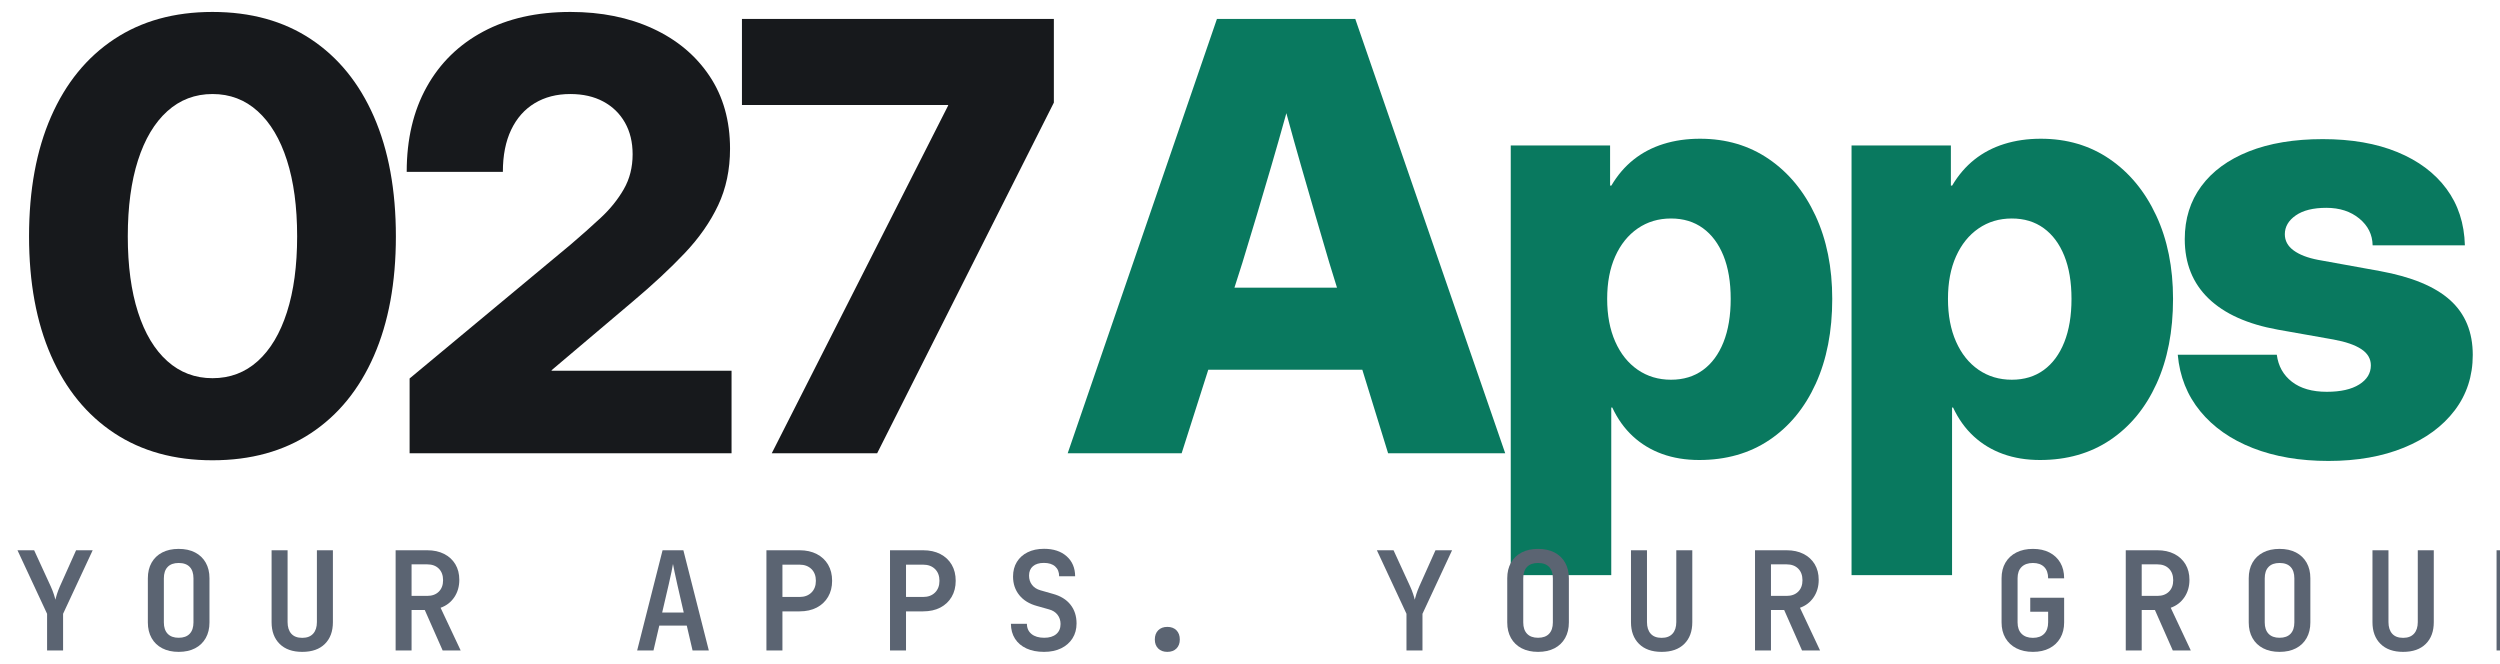
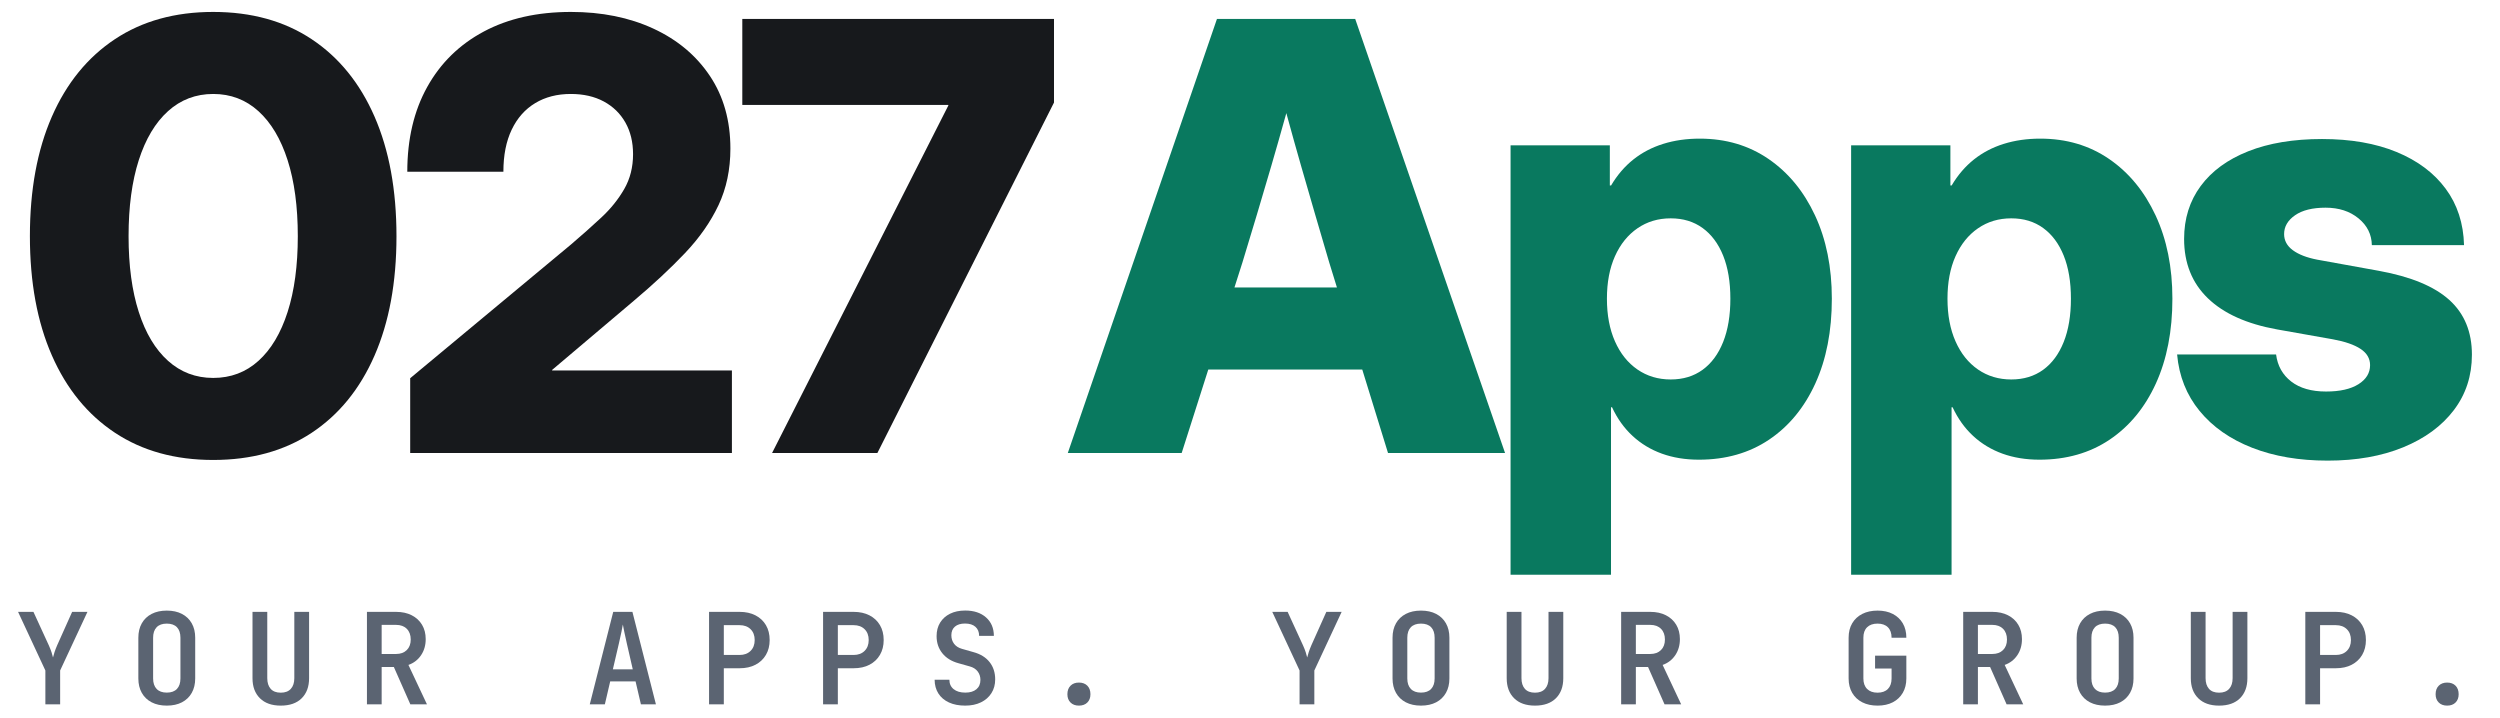
- <svg xmlns="http://www.w3.org/2000/svg" viewBox="0 0 418.1 111.2" width="418" height="111">
+ <svg xmlns="http://www.w3.org/2000/svg" viewBox="0 0 418.1 120.3" width="418" height="120">
  <g fill="#17191C">
    <path d="M35.257 77.098Q25.684 77.098 18.798 72.539Q11.912 67.98 8.226 59.582Q4.539 51.184 4.539 39.579Q4.539 27.963 8.224 19.546Q11.91 11.13 18.791 6.565Q25.673 2.0 35.256 2.0Q44.877 2.0 51.75 6.559Q58.623 11.117 62.304 19.54Q65.984 27.963 65.984 39.602Q65.984 51.193 62.304 59.605Q58.623 68.018 51.75 72.558Q44.877 77.098 35.257 77.098ZM35.266 63.348Q39.678 63.348 42.853 60.482Q46.027 57.617 47.736 52.294Q49.445 46.971 49.445 39.593Q49.445 32.176 47.736 26.847Q46.027 21.518 42.845 18.634Q39.663 15.75 35.273 15.75Q30.883 15.75 27.69 18.634Q24.496 21.518 22.787 26.847Q21.078 32.176 21.078 39.593Q21.078 46.971 22.787 52.294Q24.496 57.617 27.694 60.482Q30.891 63.348 35.266 63.348Z" />
    <path d="M68.283 75.926V63.394L95.275 40.949Q97.947 38.668 100.314 36.466Q102.682 34.264 104.16 31.688Q105.639 29.113 105.639 25.848Q105.639 22.803 104.352 20.533Q103.064 18.264 100.728 17.007Q98.391 15.75 95.199 15.75Q91.777 15.75 89.232 17.287Q86.688 18.824 85.296 21.736Q83.904 24.648 83.904 28.785H67.797Q67.797 20.582 71.141 14.57Q74.484 8.559 80.635 5.279Q86.785 2.0 95.225 2.0Q102.988 2.0 109.029 4.789Q115.07 7.578 118.513 12.72Q121.955 17.861 121.955 24.912Q121.955 30.156 119.968 34.375Q117.981 38.594 114.341 42.429Q110.701 46.264 105.738 50.441L92.072 62.004V62.101H122.209V75.926Z" />
    <path d="M128.943 75.926 158.49 17.676V17.59H123.951V3.172H176.197V17.188L146.596 75.926Z" />
  </g>
  <g fill="#09795F">
    <path d="M178.512 75.926 203.512 3.172H226.684L251.799 75.926H232.182L222.316 43.953Q219.949 35.934 217.606 27.782Q215.262 19.631 212.789 10.104H217.555Q215.008 19.631 212.627 27.782Q210.246 35.934 207.793 43.953L197.6 75.926ZM195.682 61.936V48.186H234.666V61.936Z" />
    <path d="M252.725 96.336V24.363H269.365V31.09H269.574Q271.123 28.469 273.31 26.731Q275.496 24.994 278.306 24.116Q281.115 23.238 284.436 23.238Q290.988 23.238 295.962 26.645Q300.936 30.051 303.756 36.1Q306.576 42.148 306.576 50.07Q306.576 58.203 303.812 64.271Q301.047 70.338 296.055 73.694Q291.063 77.051 284.287 77.051Q280.893 77.051 278.1 76.043Q275.307 75.035 273.188 73.082Q271.068 71.129 269.733 68.262H269.561V96.336ZM279.566 63.605Q282.686 63.605 284.916 61.983Q287.146 60.361 288.357 57.326Q289.568 54.291 289.568 50.07Q289.568 45.838 288.357 42.84Q287.146 39.842 284.916 38.22Q282.686 36.598 279.566 36.598Q276.414 36.598 273.993 38.267Q271.572 39.936 270.225 42.945Q268.877 45.955 268.877 50.07Q268.877 54.174 270.225 57.221Q271.572 60.268 273.993 61.936Q276.414 63.605 279.566 63.605Z" />
    <path d="M309.809 96.336V24.363H326.449V31.09H326.658Q328.207 28.469 330.394 26.731Q332.58 24.994 335.39 24.116Q338.199 23.238 341.52 23.238Q348.072 23.238 353.046 26.645Q358.02 30.051 360.84 36.1Q363.66 42.148 363.66 50.07Q363.66 58.203 360.896 64.271Q358.131 70.338 353.139 73.694Q348.147 77.051 341.371 77.051Q337.977 77.051 335.184 76.043Q332.391 75.035 330.272 73.082Q328.152 71.129 326.816 68.262H326.645V96.336ZM336.65 63.605Q339.77 63.605 342 61.983Q344.23 60.361 345.441 57.326Q346.652 54.291 346.652 50.07Q346.652 45.838 345.441 42.84Q344.23 39.842 342 38.22Q339.77 36.598 336.65 36.598Q333.498 36.598 331.077 38.267Q328.656 39.936 327.309 42.945Q325.961 45.955 325.961 50.07Q325.961 54.174 327.309 57.221Q328.656 60.268 331.077 61.936Q333.498 63.605 336.65 63.605Z" />
    <path d="M389.686 77.209Q382.535 77.209 377.022 75.05Q371.51 72.891 368.226 68.889Q364.941 64.887 364.451 59.42H381.041Q381.406 62.266 383.573 63.946Q385.74 65.627 389.416 65.627Q392.895 65.627 394.845 64.401Q396.795 63.176 396.795 61.205Q396.795 59.537 395.203 58.484Q393.611 57.432 390.553 56.873L381.213 55.217Q373.59 53.842 369.606 49.994Q365.623 46.147 365.623 40.049Q365.623 34.949 368.399 31.185Q371.176 27.42 376.364 25.361Q381.553 23.303 388.74 23.303Q395.967 23.303 401.241 25.478Q406.516 27.652 409.457 31.623Q412.399 35.594 412.545 41.092H397.092Q397.043 38.4 394.862 36.606Q392.682 34.811 389.334 34.811Q386.045 34.811 384.215 36.085Q382.385 37.359 382.385 39.232Q382.385 40.863 383.847 41.94Q385.309 43.018 387.943 43.525L398.322 45.404Q406.301 46.865 410.083 50.282Q413.865 53.699 413.865 59.451Q413.865 64.756 410.832 68.749Q407.799 72.742 402.348 74.976Q396.897 77.209 389.686 77.209Z" />
  </g>
  <g fill="#5B6472">
-     <path d="M7.56 108.959V102.812L2.601 92.169H5.392L8.187 98.254Q8.484 98.911 8.68 99.512Q8.877 100.113 8.943 100.449Q9.02 100.113 9.213 99.512Q9.406 98.911 9.692 98.254L12.418 92.169H15.199L10.24 102.812V108.959Z" />
-     <path d="M29.6 109.189Q28.011 109.189 26.852 108.588Q25.693 107.988 25.066 106.875Q24.439 105.762 24.439 104.257V96.87Q24.439 95.352 25.066 94.246Q25.693 93.139 26.852 92.539Q28.011 91.939 29.6 91.939Q31.199 91.939 32.353 92.539Q33.507 93.139 34.134 94.246Q34.761 95.352 34.761 96.858V104.257Q34.761 105.762 34.134 106.875Q33.507 107.988 32.353 108.588Q31.199 109.189 29.6 109.189ZM29.6 106.827Q30.815 106.827 31.447 106.158Q32.08 105.489 32.08 104.257V96.87Q32.08 95.628 31.453 94.964Q30.825 94.3 29.6 94.3Q28.388 94.3 27.754 94.964Q27.12 95.628 27.12 96.87V104.257Q27.12 105.489 27.759 106.158Q28.398 106.827 29.6 106.827Z" />
-     <path d="M50.3 109.189Q47.862 109.189 46.514 107.853Q45.165 106.518 45.165 104.216V92.169H47.845V104.206Q47.845 105.443 48.463 106.142Q49.08 106.84 50.3 106.84Q51.497 106.84 52.126 106.142Q52.755 105.443 52.755 104.206V92.169H55.435V104.216Q55.435 106.521 54.093 107.855Q52.75 109.189 50.3 109.189Z" />
-     <path d="M65.941 108.959V92.169H71.231Q72.858 92.169 74.067 92.783Q75.275 93.398 75.942 94.509Q76.609 95.621 76.609 97.121Q76.609 98.792 75.764 100.042Q74.919 101.291 73.472 101.802L76.839 108.959H73.82L70.824 102.175H68.612V108.959ZM68.612 99.813H71.231Q72.458 99.813 73.174 99.103Q73.889 98.394 73.889 97.192Q73.889 95.957 73.174 95.244Q72.458 94.53 71.231 94.53H68.612Z" />
-     <path d="M106.396 108.959 110.654 92.169H114.139L118.404 108.959H115.68L114.709 104.792H110.104L109.132 108.959ZM110.589 102.596H114.2L113.126 97.92Q112.85 96.712 112.658 95.779Q112.466 94.846 112.4 94.466Q112.334 94.846 112.152 95.774Q111.971 96.702 111.684 97.897Z" />
-     <path d="M128.051 108.959V92.169H133.599Q135.254 92.169 136.48 92.802Q137.705 93.435 138.38 94.581Q139.054 95.728 139.054 97.287Q139.054 98.822 138.375 99.979Q137.697 101.135 136.477 101.77Q135.258 102.405 133.599 102.405H130.732V108.959ZM130.732 99.992H133.599Q134.84 99.992 135.587 99.255Q136.334 98.518 136.334 97.287Q136.334 96.044 135.587 95.313Q134.84 94.581 133.599 94.581H130.732Z" />
-     <path d="M148.751 108.959V92.169H154.299Q155.954 92.169 157.18 92.802Q158.405 93.435 159.08 94.581Q159.754 95.728 159.754 97.287Q159.754 98.822 159.075 99.979Q158.397 101.135 157.177 101.77Q155.958 102.405 154.299 102.405H151.432V108.959ZM151.432 99.992H154.299Q155.54 99.992 156.287 99.255Q157.034 98.518 157.034 97.287Q157.034 96.044 156.287 95.313Q155.54 94.581 154.299 94.581H151.432Z" />
-     <path d="M174.551 109.189Q172.844 109.189 171.604 108.616Q170.363 108.044 169.689 106.989Q169.014 105.933 169.002 104.487H171.682Q171.682 105.569 172.453 106.198Q173.224 106.827 174.582 106.827Q175.868 106.827 176.593 106.216Q177.318 105.604 177.318 104.523Q177.318 103.633 176.813 102.976Q176.308 102.318 175.377 102.07L173.355 101.5Q171.447 100.981 170.403 99.683Q169.36 98.385 169.36 96.574Q169.36 95.166 170 94.125Q170.64 93.083 171.805 92.505Q172.97 91.926 174.557 91.926Q176.927 91.926 178.338 93.177Q179.748 94.427 179.761 96.525H177.08Q177.08 95.477 176.414 94.882Q175.748 94.287 174.523 94.287Q173.342 94.287 172.691 94.845Q172.04 95.402 172.04 96.41Q172.04 97.313 172.536 97.965Q173.032 98.617 173.956 98.878L176.032 99.471Q177.955 99.99 178.977 101.281Q179.998 102.571 179.998 104.426Q179.998 105.846 179.319 106.922Q178.639 107.998 177.417 108.593Q176.194 109.189 174.551 109.189Z" />
-     <path d="M195.2 109.189Q194.245 109.189 193.676 108.627Q193.108 108.065 193.108 107.122Q193.108 106.144 193.676 105.574Q194.245 105.004 195.2 105.004Q196.166 105.004 196.729 105.574Q197.292 106.144 197.292 107.122Q197.292 108.065 196.729 108.627Q196.166 109.189 195.2 109.189Z" />
-     <path d="M235.26 108.959V102.812L230.301 92.169H233.092L235.887 98.254Q236.184 98.911 236.38 99.512Q236.577 100.113 236.643 100.449Q236.72 100.113 236.913 99.512Q237.106 98.911 237.392 98.254L240.118 92.169H242.899L237.94 102.812V108.959Z" />
-     <path d="M257.3 109.189Q255.711 109.189 254.552 108.588Q253.393 107.988 252.766 106.875Q252.139 105.762 252.139 104.257V96.87Q252.139 95.352 252.766 94.246Q253.393 93.139 254.552 92.539Q255.711 91.939 257.3 91.939Q258.899 91.939 260.053 92.539Q261.207 93.139 261.834 94.246Q262.461 95.352 262.461 96.858V104.257Q262.461 105.762 261.834 106.875Q261.207 107.988 260.053 108.588Q258.899 109.189 257.3 109.189ZM257.3 106.827Q258.515 106.827 259.147 106.158Q259.78 105.489 259.78 104.257V96.87Q259.78 95.628 259.153 94.964Q258.525 94.3 257.3 94.3Q256.088 94.3 255.454 94.964Q254.82 95.628 254.82 96.87V104.257Q254.82 105.489 255.459 106.158Q256.098 106.827 257.3 106.827Z" />
-     <path d="M278.0 109.189Q275.562 109.189 274.214 107.853Q272.865 106.518 272.865 104.216V92.169H275.545V104.206Q275.545 105.443 276.163 106.142Q276.78 106.84 278.0 106.84Q279.197 106.84 279.826 106.142Q280.455 105.443 280.455 104.206V92.169H283.135V104.216Q283.135 106.521 281.793 107.855Q280.45 109.189 278.0 109.189Z" />
-     <path d="M293.641 108.959V92.169H298.931Q300.558 92.169 301.767 92.783Q302.975 93.398 303.642 94.509Q304.309 95.621 304.309 97.121Q304.309 98.792 303.464 100.042Q302.619 101.291 301.172 101.802L304.539 108.959H301.52L298.524 102.175H296.312V108.959ZM296.312 99.813H298.931Q300.158 99.813 300.874 99.103Q301.589 98.394 301.589 97.192Q301.589 95.957 300.874 95.244Q300.158 94.53 298.931 94.53H296.312Z" />
-     <path d="M340.197 109.189Q338.603 109.189 337.421 108.588Q336.239 107.988 335.589 106.875Q334.939 105.762 334.939 104.257V96.87Q334.939 95.342 335.589 94.241Q336.239 93.139 337.421 92.539Q338.603 91.939 340.197 91.939Q341.791 91.939 342.962 92.545Q344.132 93.152 344.776 94.251Q345.419 95.35 345.419 96.87H342.739Q342.739 95.628 342.071 94.964Q341.403 94.3 340.19 94.3Q338.977 94.3 338.299 94.96Q337.62 95.619 337.62 96.858V104.257Q337.62 105.489 338.299 106.164Q338.977 106.84 340.19 106.84Q341.403 106.84 342.071 106.163Q342.739 105.486 342.739 104.253V102.462H339.742V100.118H345.419V104.257Q345.419 105.753 344.776 106.864Q344.132 107.975 342.962 108.582Q341.791 109.189 340.197 109.189Z" />
-     <path d="M355.741 108.959V92.169H361.031Q362.658 92.169 363.867 92.783Q365.075 93.398 365.742 94.509Q366.409 95.621 366.409 97.121Q366.409 98.792 365.564 100.042Q364.719 101.291 363.272 101.802L366.639 108.959H363.62L360.624 102.175H358.412V108.959ZM358.412 99.813H361.031Q362.258 99.813 362.974 99.103Q363.689 98.394 363.689 97.192Q363.689 95.957 362.974 95.244Q362.258 94.53 361.031 94.53H358.412Z" />
-     <path d="M381.5 109.189Q379.911 109.189 378.752 108.588Q377.593 107.988 376.966 106.875Q376.339 105.762 376.339 104.257V96.87Q376.339 95.352 376.966 94.246Q377.593 93.139 378.752 92.539Q379.911 91.939 381.5 91.939Q383.099 91.939 384.253 92.539Q385.407 93.139 386.034 94.246Q386.661 95.352 386.661 96.858V104.257Q386.661 105.762 386.034 106.875Q385.407 107.988 384.253 108.588Q383.099 109.189 381.5 109.189ZM381.5 106.827Q382.715 106.827 383.347 106.158Q383.98 105.489 383.98 104.257V96.87Q383.98 95.628 383.353 94.964Q382.725 94.3 381.5 94.3Q380.288 94.3 379.654 94.964Q379.02 95.628 379.02 96.87V104.257Q379.02 105.489 379.659 106.158Q380.298 106.827 381.5 106.827Z" />
-     <path d="M402.2 109.189Q399.762 109.189 398.414 107.853Q397.065 106.518 397.065 104.216V92.169H399.745V104.206Q399.745 105.443 400.363 106.142Q400.98 106.84 402.2 106.84Q403.397 106.84 404.026 106.142Q404.655 105.443 404.655 104.206V92.169H407.335V104.216Q407.335 106.521 405.993 107.855Q404.65 109.189 402.2 109.189Z" />
-     <path d="M417.851 108.959V92.169H423.399Q425.054 92.169 426.28 92.802Q427.505 93.435 428.18 94.581Q428.854 95.728 428.854 97.287Q428.854 98.822 428.175 99.979Q427.497 101.135 426.277 101.77Q425.058 102.405 423.399 102.405H420.532V108.959ZM420.532 99.992H423.399Q424.64 99.992 425.387 99.255Q426.134 98.518 426.134 97.287Q426.134 96.044 425.387 95.313Q424.64 94.581 423.399 94.581H420.532Z" />
-     <path d="M443.6 109.189Q442.645 109.189 442.076 108.627Q441.508 108.065 441.508 107.122Q441.508 106.144 442.076 105.574Q442.645 105.004 443.6 105.004Q444.566 105.004 445.129 105.574Q445.692 106.144 445.692 107.122Q445.692 108.065 445.129 108.627Q444.566 109.189 443.6 109.189Z" />
+     <path d="M7.133 118.062V112.387L2.555 102.56H5.132L7.713 108.179Q7.986 108.785 8.168 109.34Q8.349 109.895 8.411 110.205Q8.481 109.895 8.659 109.34Q8.837 108.785 9.102 108.179L11.619 102.56H14.186L9.608 112.387V118.062Z" />
+     <path d="M27.482 118.274Q26.015 118.274 24.945 117.72Q23.875 117.165 23.296 116.138Q22.717 115.11 22.717 113.721V106.901Q22.717 105.5 23.296 104.478Q23.875 103.457 24.945 102.902Q26.015 102.348 27.482 102.348Q28.959 102.348 30.024 102.902Q31.089 103.457 31.668 104.478Q32.247 105.5 32.247 106.889V113.721Q32.247 115.11 31.668 116.138Q31.089 117.165 30.024 117.72Q28.959 118.274 27.482 118.274ZM27.482 116.094Q28.603 116.094 29.188 115.476Q29.772 114.859 29.772 113.721V106.901Q29.772 105.754 29.192 105.141Q28.613 104.528 27.482 104.528Q26.363 104.528 25.778 105.141Q25.192 105.754 25.192 106.901V113.721Q25.192 114.859 25.782 115.476Q26.372 116.094 27.482 116.094Z" />
+     <path d="M46.593 118.274Q44.343 118.274 43.098 117.041Q41.852 115.809 41.852 113.683V102.56H44.327V113.674Q44.327 114.816 44.897 115.461Q45.467 116.105 46.593 116.105Q47.698 116.105 48.279 115.461Q48.86 114.816 48.86 113.674V102.56H51.335V113.683Q51.335 115.811 50.095 117.043Q48.856 118.274 46.593 118.274Z" />
+     <path d="M61.034 118.062V102.56H65.918Q67.42 102.56 68.536 103.128Q69.652 103.695 70.267 104.721Q70.883 105.747 70.883 107.132Q70.883 108.675 70.103 109.829Q69.323 110.983 67.987 111.454L71.095 118.062H68.309L65.543 111.798H63.5V118.062ZM63.5 109.618H65.918Q67.051 109.618 67.712 108.963Q68.373 108.307 68.373 107.198Q68.373 106.058 67.712 105.399Q67.051 104.741 65.918 104.741H63.5Z" />
+     <path d="M98.384 118.062 102.316 102.56H105.533L109.472 118.062H106.957L106.059 114.215H101.808L100.911 118.062ZM102.256 112.187H105.59L104.598 107.87Q104.343 106.755 104.166 105.894Q103.989 105.032 103.928 104.681Q103.867 105.032 103.699 105.889Q103.531 106.746 103.267 107.849Z" />
+     <path d="M118.378 118.062V102.56H123.5Q125.028 102.56 126.16 103.145Q127.291 103.729 127.914 104.788Q128.536 105.846 128.536 107.286Q128.536 108.703 127.91 109.771Q127.284 110.838 126.157 111.424Q125.031 112.011 123.5 112.011H120.853V118.062ZM120.853 109.783H123.5Q124.646 109.783 125.336 109.103Q126.026 108.422 126.026 107.285Q126.026 106.138 125.336 105.463Q124.646 104.788 123.5 104.788H120.853Z" />
+     <path d="M137.49 118.062V102.56H142.611Q144.14 102.56 145.271 103.145Q146.403 103.729 147.025 104.788Q147.648 105.846 147.648 107.286Q147.648 108.703 147.021 109.771Q146.395 110.838 145.269 111.424Q144.143 112.011 142.611 112.011H139.965V118.062ZM139.965 109.783H142.611Q143.758 109.783 144.447 109.103Q145.137 108.422 145.137 107.285Q145.137 106.138 144.447 105.463Q143.758 104.788 142.611 104.788H139.965Z" />
+     <path d="M161.31 118.274Q159.734 118.274 158.588 117.746Q157.443 117.217 156.82 116.243Q156.198 115.268 156.186 113.933H158.661Q158.661 114.932 159.373 115.513Q160.084 116.094 161.338 116.094Q162.525 116.094 163.195 115.529Q163.864 114.965 163.864 113.966Q163.864 113.145 163.398 112.538Q162.932 111.931 162.072 111.702L160.205 111.175Q158.443 110.696 157.48 109.498Q156.517 108.299 156.517 106.627Q156.517 105.327 157.107 104.366Q157.698 103.405 158.774 102.87Q159.85 102.336 161.315 102.336Q163.503 102.336 164.806 103.491Q166.108 104.646 166.12 106.583H163.645Q163.645 105.614 163.03 105.065Q162.415 104.516 161.284 104.516Q160.193 104.516 159.592 105.031Q158.992 105.546 158.992 106.476Q158.992 107.309 159.449 107.912Q159.907 108.514 160.76 108.755L162.676 109.302Q164.452 109.782 165.395 110.973Q166.339 112.164 166.339 113.877Q166.339 115.188 165.711 116.182Q165.084 117.175 163.955 117.724Q162.826 118.274 161.31 118.274Z" />
+     <path d="M180.374 118.274Q179.492 118.274 178.967 117.755Q178.442 117.236 178.442 116.366Q178.442 115.463 178.967 114.937Q179.492 114.411 180.374 114.411Q181.265 114.411 181.785 114.937Q182.305 115.463 182.305 116.366Q182.305 117.236 181.785 117.755Q181.265 118.274 180.374 118.274Z" />
+     <path d="M217.359 118.062V112.387L212.782 102.56H215.358L217.939 108.179Q218.212 108.785 218.394 109.34Q218.576 109.895 218.637 110.205Q218.707 109.895 218.885 109.34Q219.064 108.785 219.328 108.179L221.845 102.56H224.412L219.834 112.387V118.062Z" />
+     <path d="M237.708 118.274Q236.241 118.274 235.171 117.72Q234.101 117.165 233.522 116.138Q232.943 115.11 232.943 113.721V106.901Q232.943 105.5 233.522 104.478Q234.101 103.457 235.171 102.902Q236.241 102.348 237.708 102.348Q239.185 102.348 240.25 102.902Q241.315 103.457 241.894 104.478Q242.473 105.5 242.473 106.889V113.721Q242.473 115.11 241.894 116.138Q241.315 117.165 240.25 117.72Q239.185 118.274 237.708 118.274ZM237.708 116.094Q238.83 116.094 239.414 115.476Q239.998 114.859 239.998 113.721V106.901Q239.998 105.754 239.419 105.141Q238.839 104.528 237.708 104.528Q236.589 104.528 236.004 105.141Q235.418 105.754 235.418 106.901V113.721Q235.418 114.859 236.009 115.476Q236.599 116.094 237.708 116.094Z" />
+     <path d="M256.82 118.274Q254.569 118.274 253.324 117.041Q252.078 115.809 252.078 113.683V102.56H254.553V113.674Q254.553 114.816 255.123 115.461Q255.694 116.105 256.82 116.105Q257.925 116.105 258.505 115.461Q259.086 114.816 259.086 113.674V102.56H261.561V113.683Q261.561 115.811 260.322 117.043Q259.082 118.274 256.82 118.274Z" />
+     <path d="M271.261 118.062V102.56H276.144Q277.647 102.56 278.762 103.128Q279.878 103.695 280.494 104.721Q281.109 105.747 281.109 107.132Q281.109 108.675 280.329 109.829Q279.549 110.983 278.214 111.454L281.322 118.062H278.535L275.769 111.798H273.726V118.062ZM273.726 109.618H276.144Q277.277 109.618 277.938 108.963Q278.599 108.307 278.599 107.198Q278.599 106.058 277.938 105.399Q277.277 104.741 276.144 104.741H273.726Z" />
+     <path d="M314.244 118.274Q312.772 118.274 311.681 117.72Q310.59 117.165 309.99 116.138Q309.389 115.11 309.389 113.721V106.901Q309.389 105.49 309.99 104.473Q310.59 103.457 311.681 102.902Q312.772 102.348 314.244 102.348Q315.716 102.348 316.796 102.908Q317.876 103.468 318.471 104.483Q319.065 105.498 319.065 106.901H316.59Q316.59 105.754 315.974 105.141Q315.357 104.528 314.237 104.528Q313.118 104.528 312.491 105.137Q311.864 105.746 311.864 106.889V113.721Q311.864 114.858 312.491 115.482Q313.118 116.105 314.237 116.105Q315.357 116.105 315.974 115.481Q316.59 114.856 316.59 113.717V112.063H313.823V109.899H319.065V113.721Q319.065 115.102 318.471 116.128Q317.876 117.153 316.796 117.714Q315.716 118.274 314.244 118.274Z" />
+     <path d="M328.595 118.062V102.56H333.479Q334.981 102.56 336.097 103.128Q337.213 103.695 337.828 104.721Q338.444 105.747 338.444 107.132Q338.444 108.675 337.664 109.829Q336.884 110.983 335.548 111.454L338.656 118.062H335.87L333.103 111.798H331.061V118.062ZM331.061 109.618H333.479Q334.611 109.618 335.272 108.963Q335.933 108.307 335.933 107.198Q335.933 106.058 335.272 105.399Q334.611 104.741 333.479 104.741H331.061Z" />
+     <path d="M352.377 118.274Q350.91 118.274 349.84 117.72Q348.77 117.165 348.191 116.138Q347.612 115.11 347.612 113.721V106.901Q347.612 105.5 348.191 104.478Q348.77 103.457 349.84 102.902Q350.91 102.348 352.377 102.348Q353.854 102.348 354.919 102.902Q355.984 103.457 356.563 104.478Q357.142 105.5 357.142 106.889V113.721Q357.142 115.11 356.563 116.138Q355.984 117.165 354.919 117.72Q353.854 118.274 352.377 118.274ZM352.377 116.094Q353.498 116.094 354.083 115.476Q354.667 114.859 354.667 113.721V106.901Q354.667 105.754 354.087 105.141Q353.508 104.528 352.377 104.528Q351.258 104.528 350.673 105.141Q350.087 105.754 350.087 106.901V113.721Q350.087 114.859 350.677 115.476Q351.268 116.094 352.377 116.094Z" />
+     <path d="M371.489 118.274Q369.238 118.274 367.993 117.041Q366.747 115.809 366.747 113.683V102.56H369.222V113.674Q369.222 114.816 369.792 115.461Q370.362 116.105 371.489 116.105Q372.594 116.105 373.174 115.461Q373.755 114.816 373.755 113.674V102.56H376.23V113.683Q376.23 115.811 374.99 117.043Q373.751 118.274 371.489 118.274Z" />
+     <path d="M385.939 118.062V102.56H391.061Q392.589 102.56 393.721 103.145Q394.852 103.729 395.474 104.788Q396.097 105.846 396.097 107.286Q396.097 108.703 395.47 109.771Q394.844 110.838 393.718 111.424Q392.592 112.011 391.061 112.011H388.414V118.062ZM388.414 109.783H391.061Q392.207 109.783 392.897 109.103Q393.586 108.422 393.586 107.285Q393.586 106.138 392.897 105.463Q392.207 104.788 391.061 104.788H388.414Z" />
+     <path d="M409.712 118.274Q408.829 118.274 408.305 117.755Q407.78 117.236 407.78 116.366Q407.78 115.463 408.305 114.937Q408.829 114.411 409.712 114.411Q410.603 114.411 411.123 114.937Q411.643 115.463 411.643 116.366Q411.643 117.236 411.123 117.755Q410.603 118.274 409.712 118.274Z" />
  </g>
</svg>
